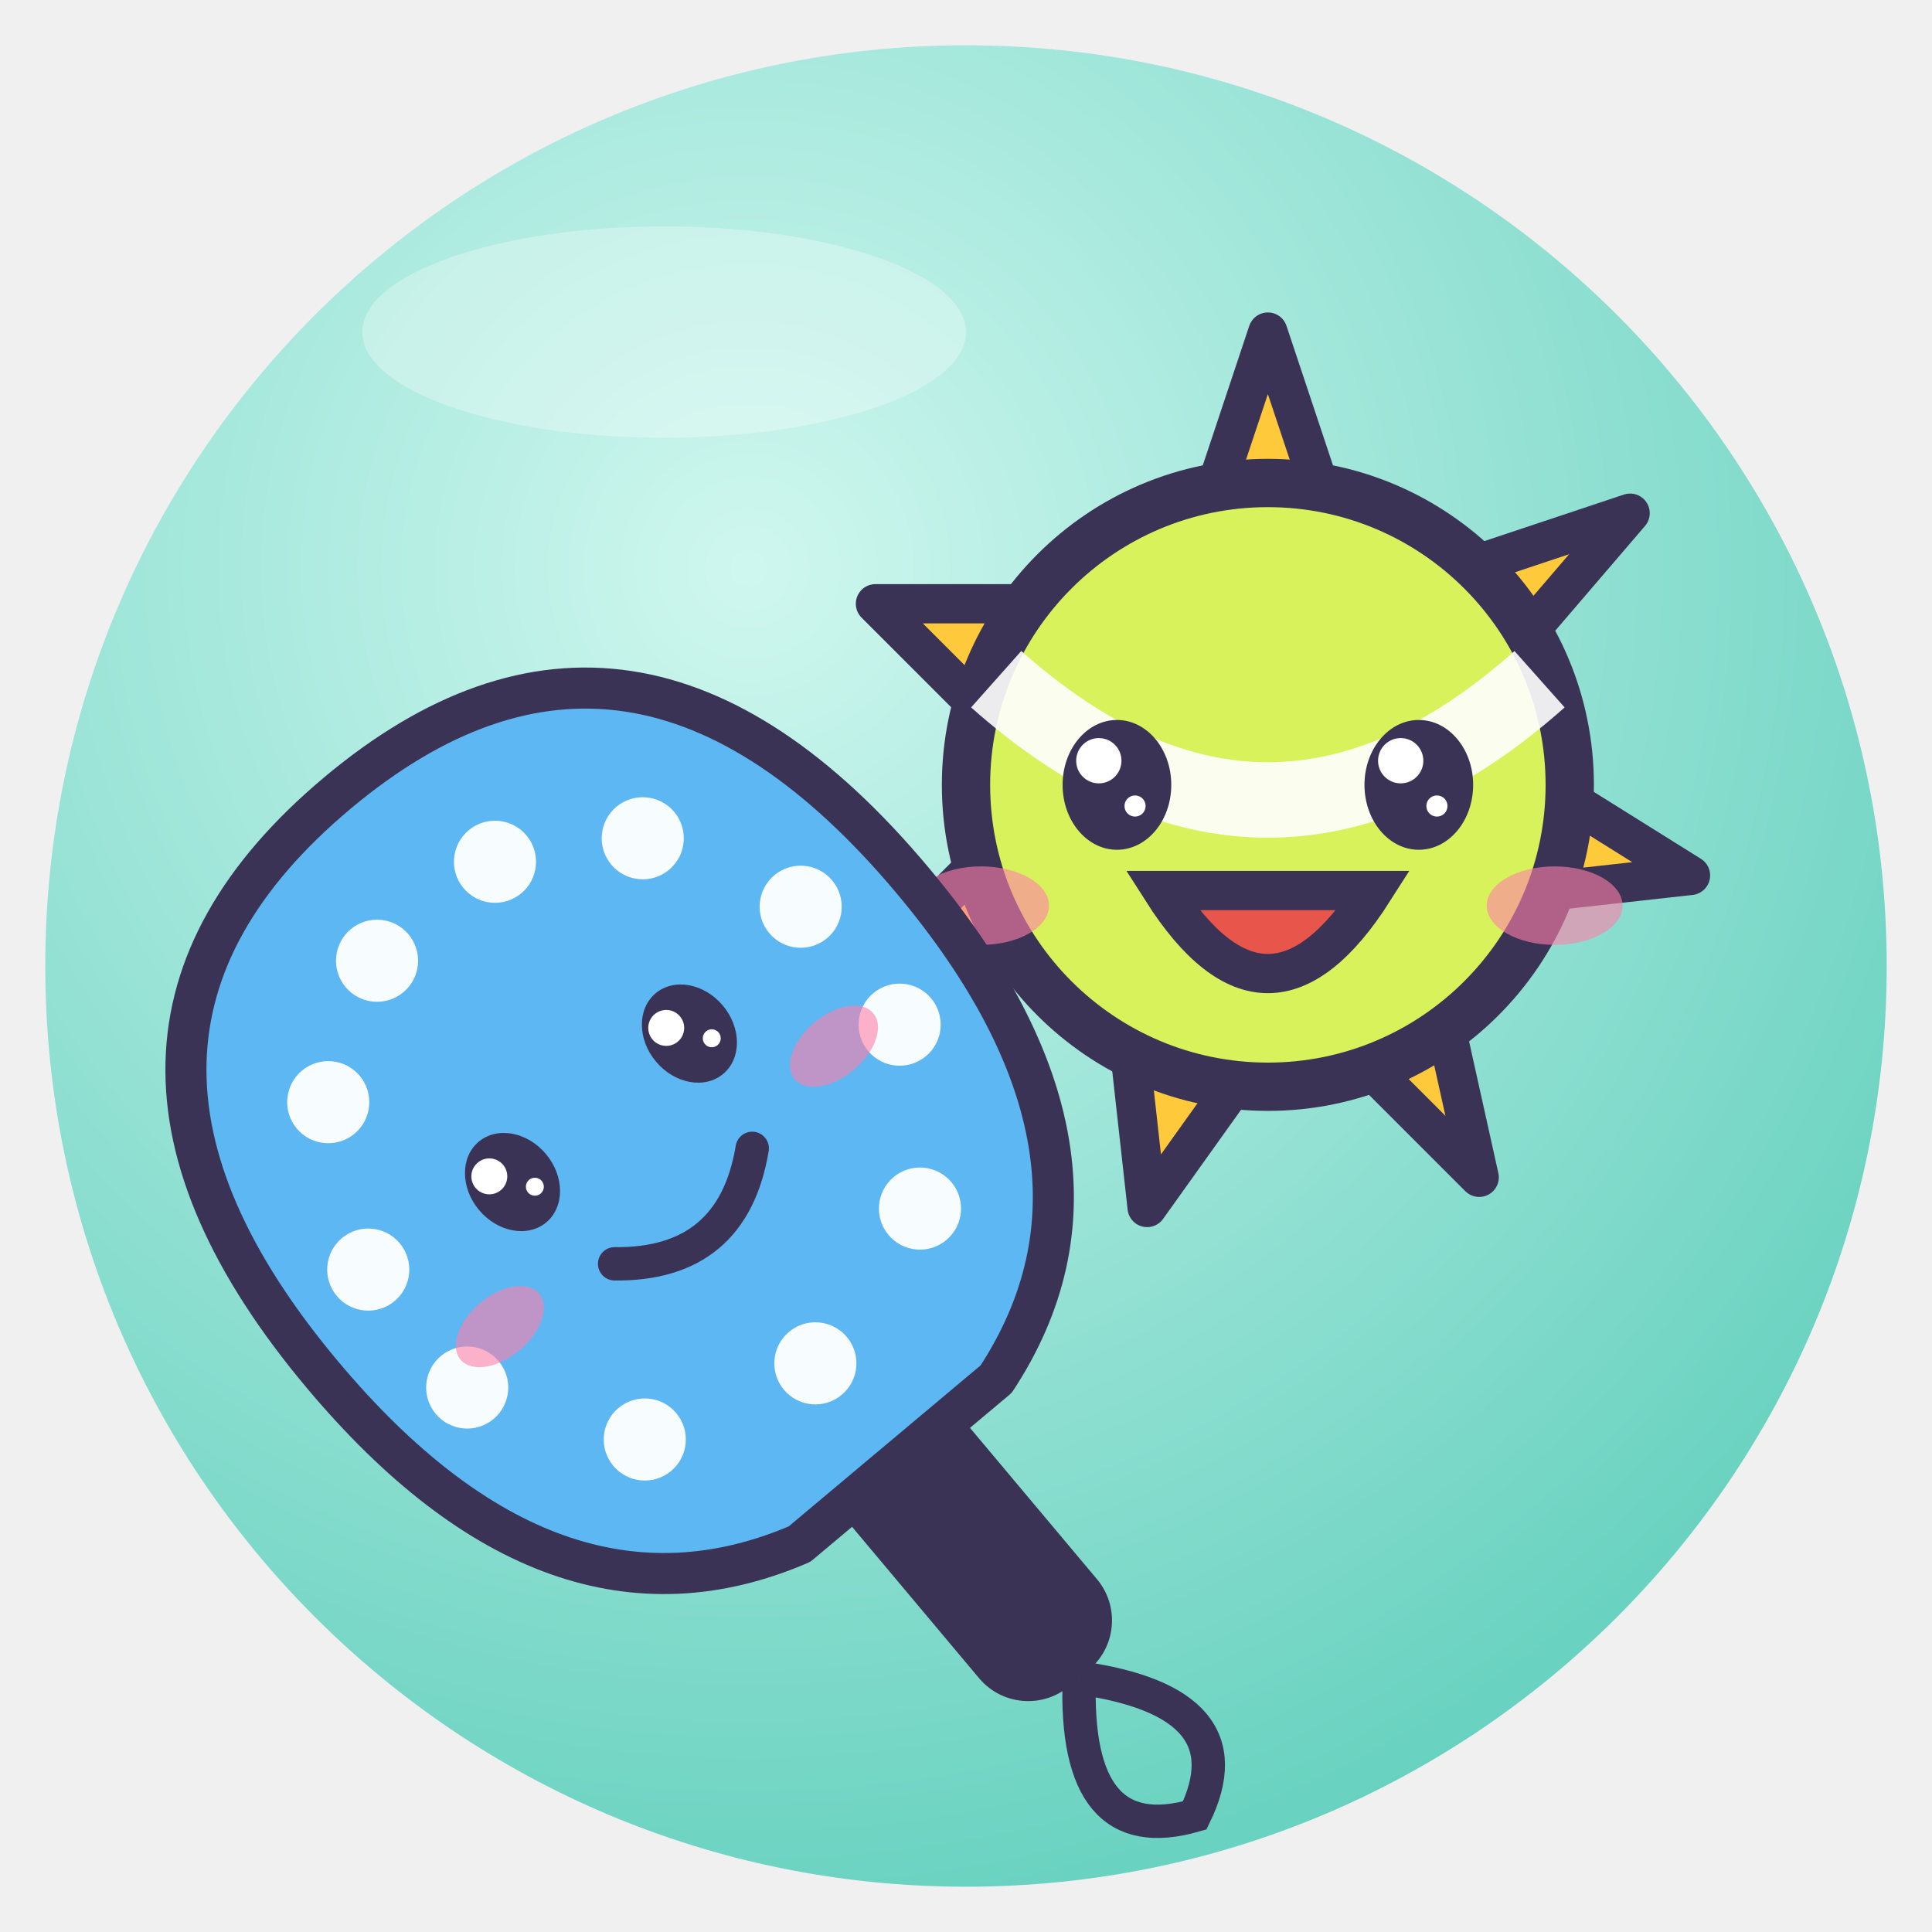
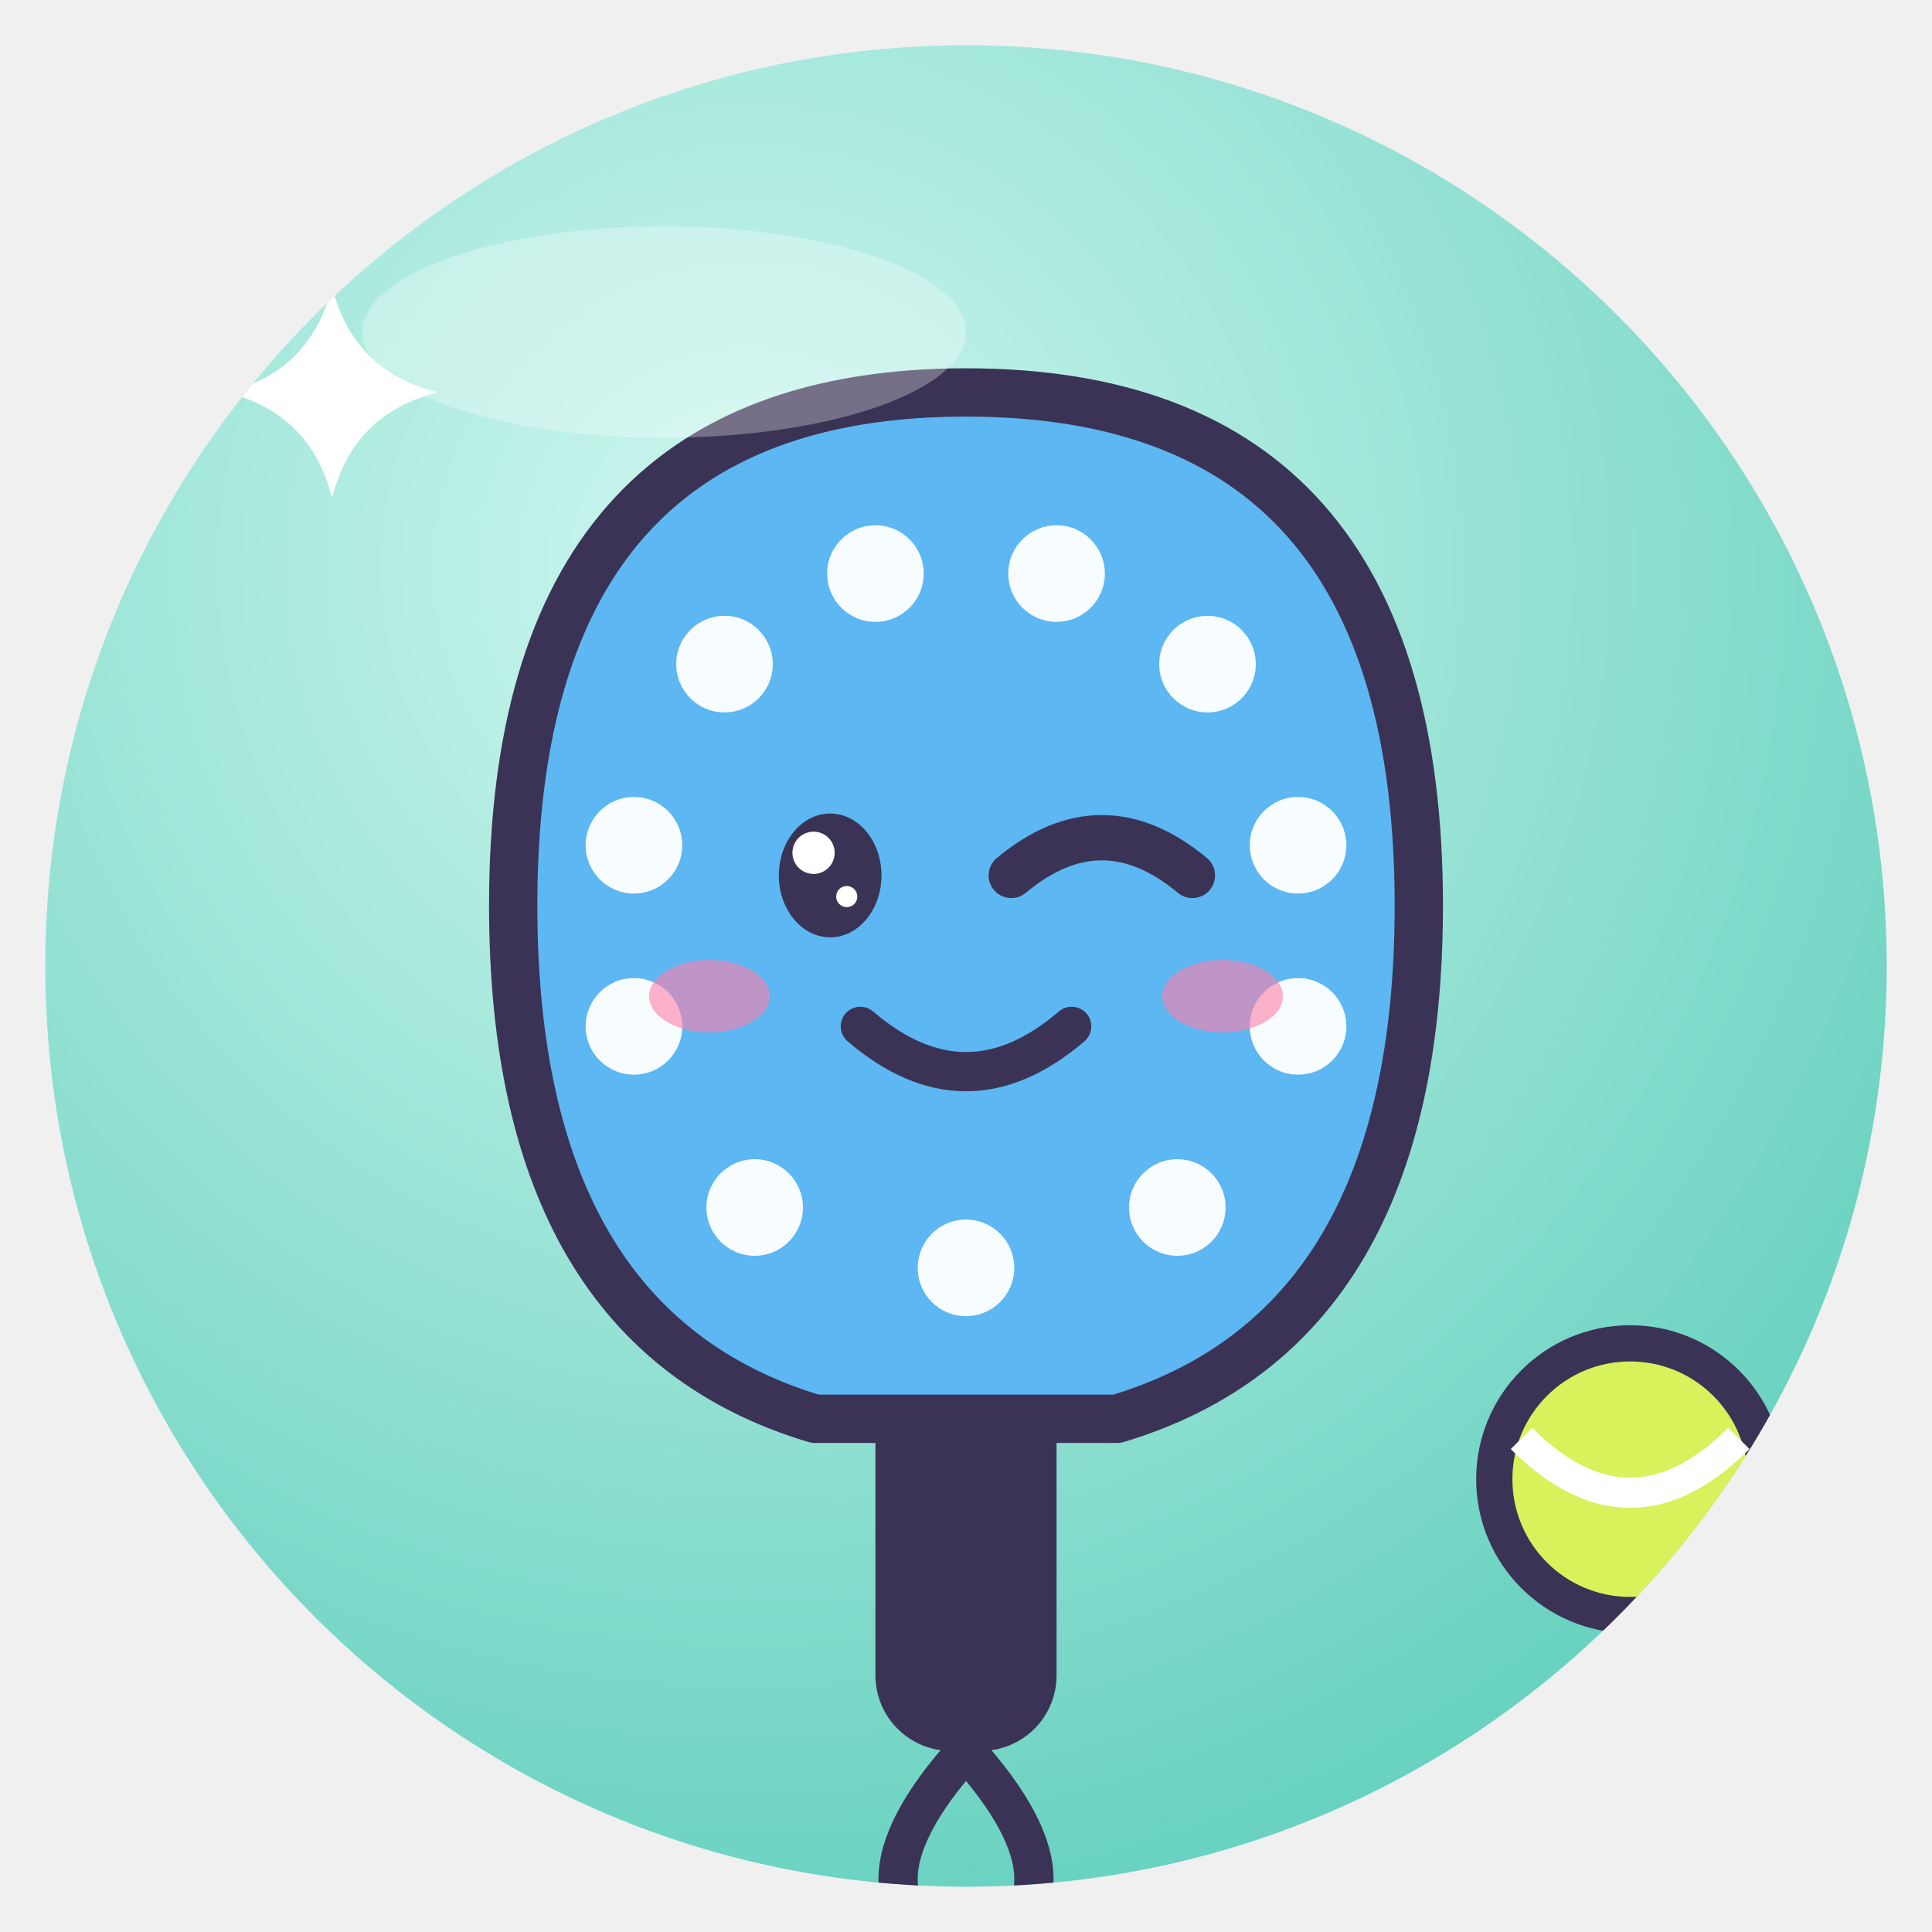
<svg xmlns="http://www.w3.org/2000/svg" viewBox="0 0 128 128" width="128" height="128">
  <defs>
    <radialGradient id="g" cx="38%" cy="28%" r="85%">
      <stop offset="0" stop-color="#CFF7EF" />
      <stop offset="1" stop-color="#5CCDBA" />
    </radialGradient>
    <clipPath id="c">
      <circle cx="64" cy="64" r="61" />
    </clipPath>
  </defs>
  <circle cx="64" cy="64" r="61" fill="url(#g)" />
  <g clip-path="url(#c)">
-     <path d="M78 40 L84 22 L90 40 L108 34 L96 48 L112 58 L94 60 L98 78 L86 66 L76 80 L74 62 L58 64 L70 52 L58 40Z" fill="#FFC93C" stroke="#3B3355" stroke-linejoin="round" stroke-linecap="round" stroke-width="2.6" />
-     <circle cx="84" cy="52" r="20" fill="#D7F25A" stroke="#3B3355" stroke-width="3.2" stroke-linejoin="round" stroke-linecap="round" />
-     <path d="M66 45 Q84 61 102 45" fill="none" stroke="#fff" stroke-width="5" opacity=".9" />
-     <ellipse cx="74" cy="52" rx="3.6" ry="4.3" fill="#3B3355" />
-     <circle cx="72.8" cy="50.4" r="1.5" fill="#fff" />
-     <circle cx="75.2" cy="53.4" r="0.7" fill="#fff" />
-     <ellipse cx="94" cy="52" rx="3.6" ry="4.3" fill="#3B3355" />
-     <circle cx="92.8" cy="50.4" r="1.5" fill="#fff" />
-     <circle cx="95.2" cy="53.4" r="0.7" fill="#fff" />
-     <path d="M77 59 Q84 70 91 59Z" fill="#E8554A" stroke="#3B3355" stroke-width="2.6" stroke-linecap="round" />
-     <ellipse cx="65" cy="60" rx="4.5" ry="2.6" fill="#FF7FA8" opacity=".6" />
-     <ellipse cx="103" cy="60" rx="4.5" ry="2.6" fill="#FF7FA8" opacity=".6" />
-     <g transform="translate(42 76) rotate(-40) scale(0.85)">
-       <rect x="-6" y="28" width="12" height="26" rx="5" fill="#3B3355" />
-       <path d="M0 54 Q-9 64 0 68 Q9 64 0 54" fill="none" stroke="#3B3355" stroke-width="2.6" />
-       <path d="M-30 -2 Q-30 -36 0 -36 Q30 -36 30 -2 Q30 26 10 32 H-10 Q-30 26 -30 -2Z" fill="#5CB7F2" stroke="#3B3355" stroke-width="3.2" stroke-linejoin="round" stroke-linecap="round" />
-       <circle cx="-16" cy="-18" r="3.2" fill="#fff" fill-opacity=".95" />
-       <circle cx="-6" cy="-24" r="3.2" fill="#fff" fill-opacity=".95" />
-       <circle cx="6" cy="-24" r="3.2" fill="#fff" fill-opacity=".95" />
-       <circle cx="16" cy="-18" r="3.2" fill="#fff" fill-opacity=".95" />
-       <circle cx="-22" cy="-6" r="3.2" fill="#fff" fill-opacity=".95" />
-       <circle cx="22" cy="-6" r="3.2" fill="#fff" fill-opacity=".95" />
-       <circle cx="-22" cy="6" r="3.2" fill="#fff" fill-opacity=".95" />
-       <circle cx="22" cy="6" r="3.2" fill="#fff" fill-opacity=".95" />
-       <circle cx="-14" cy="18" r="3.2" fill="#fff" fill-opacity=".95" />
-       <circle cx="14" cy="18" r="3.2" fill="#fff" fill-opacity=".95" />
-       <circle cx="0" cy="22" r="3.2" fill="#fff" fill-opacity=".95" />
-       <ellipse cx="-9" cy="-4" rx="3.4" ry="4.1" fill="#3B3355" />
-       <circle cx="-10.1" cy="-5.5" r="1.4" fill="#fff" />
-       <circle cx="-7.9" cy="-2.6" r="0.7" fill="#fff" />
-       <ellipse cx="9" cy="-4" rx="3.4" ry="4.1" fill="#3B3355" />
-       <circle cx="7.9" cy="-5.5" r="1.4" fill="#fff" />
-       <circle cx="10.1" cy="-2.6" r="0.7" fill="#fff" />
-       <path d="M-7 6 Q0 12 7 6" fill="none" stroke="#3B3355" stroke-width="2.6" stroke-linecap="round" />
-       <ellipse cx="-17" cy="4" rx="4" ry="2.4" fill="#FF7FA8" opacity=".6" />
-       <ellipse cx="17" cy="4" rx="4" ry="2.4" fill="#FF7FA8" opacity=".6" />
+     <g>
+       <g transform="translate(64 62) rotate(0) scale(1.0)">
+         <rect x="-6" y="28" width="12" height="26" rx="5" fill="#3B3355" />
+         <path d="M0 54 Q-9 64 0 68 Q9 64 0 54" fill="none" stroke="#3B3355" stroke-width="2.6" />
+         <path d="M-30 -2 Q-30 -36 0 -36 Q30 -36 30 -2 Q30 26 10 32 H-10 Q-30 26 -30 -2Z" fill="#5CB7F2" stroke="#3B3355" stroke-width="3.2" stroke-linejoin="round" stroke-linecap="round" />
+         <circle cx="-16" cy="-18" r="3.2" fill="#fff" fill-opacity=".95" />
+         <circle cx="-6" cy="-24" r="3.2" fill="#fff" fill-opacity=".95" />
+         <circle cx="6" cy="-24" r="3.2" fill="#fff" fill-opacity=".95" />
+         <circle cx="16" cy="-18" r="3.2" fill="#fff" fill-opacity=".95" />
+         <circle cx="-22" cy="-6" r="3.2" fill="#fff" fill-opacity=".95" />
+         <circle cx="22" cy="-6" r="3.2" fill="#fff" fill-opacity=".95" />
+         <circle cx="-22" cy="6" r="3.2" fill="#fff" fill-opacity=".95" />
+         <circle cx="22" cy="6" r="3.2" fill="#fff" fill-opacity=".95" />
+         <circle cx="-14" cy="18" r="3.2" fill="#fff" fill-opacity=".95" />
+         <circle cx="14" cy="18" r="3.2" fill="#fff" fill-opacity=".95" />
+         <circle cx="0" cy="22" r="3.2" fill="#fff" fill-opacity=".95" />
+         <ellipse cx="-9" cy="-4" rx="3.4" ry="4.1" fill="#3B3355" />
+         <circle cx="-10.1" cy="-5.5" r="1.4" fill="#fff" />
+         <circle cx="-7.9" cy="-2.6" r="0.7" fill="#fff" />
+         <path d="M3 -4 Q9 -9 15 -4" fill="none" stroke="#3B3355" stroke-width="3" stroke-linecap="round" />
+         <path d="M-7 6 Q0 12 7 6" fill="none" stroke="#3B3355" stroke-width="2.6" stroke-linecap="round" />
+         <ellipse cx="-17" cy="4" rx="4" ry="2.4" fill="#FF7FA8" opacity=".6" />
+         <ellipse cx="17" cy="4" rx="4" ry="2.4" fill="#FF7FA8" opacity=".6" />
+       </g>
    </g>
+     <circle cx="108" cy="98" r="9" fill="#D7F25A" stroke="#3B3355" stroke-linejoin="round" stroke-linecap="round" stroke-width="2.4" />
+     <path d="M100.8 95.3 Q108 102.5 115.2 95.3" fill="none" stroke="#fff" stroke-width="2" />
+     <path d="M22 19 Q23.4 24.6 29 26 Q23.4 27.4 22 33 Q20.6 27.4 15 26 Q20.6 24.6 22 19Z" fill="#fff" />
  </g>
  <ellipse cx="44" cy="22" rx="20" ry="7" fill="#fff" opacity=".3" />
</svg>
